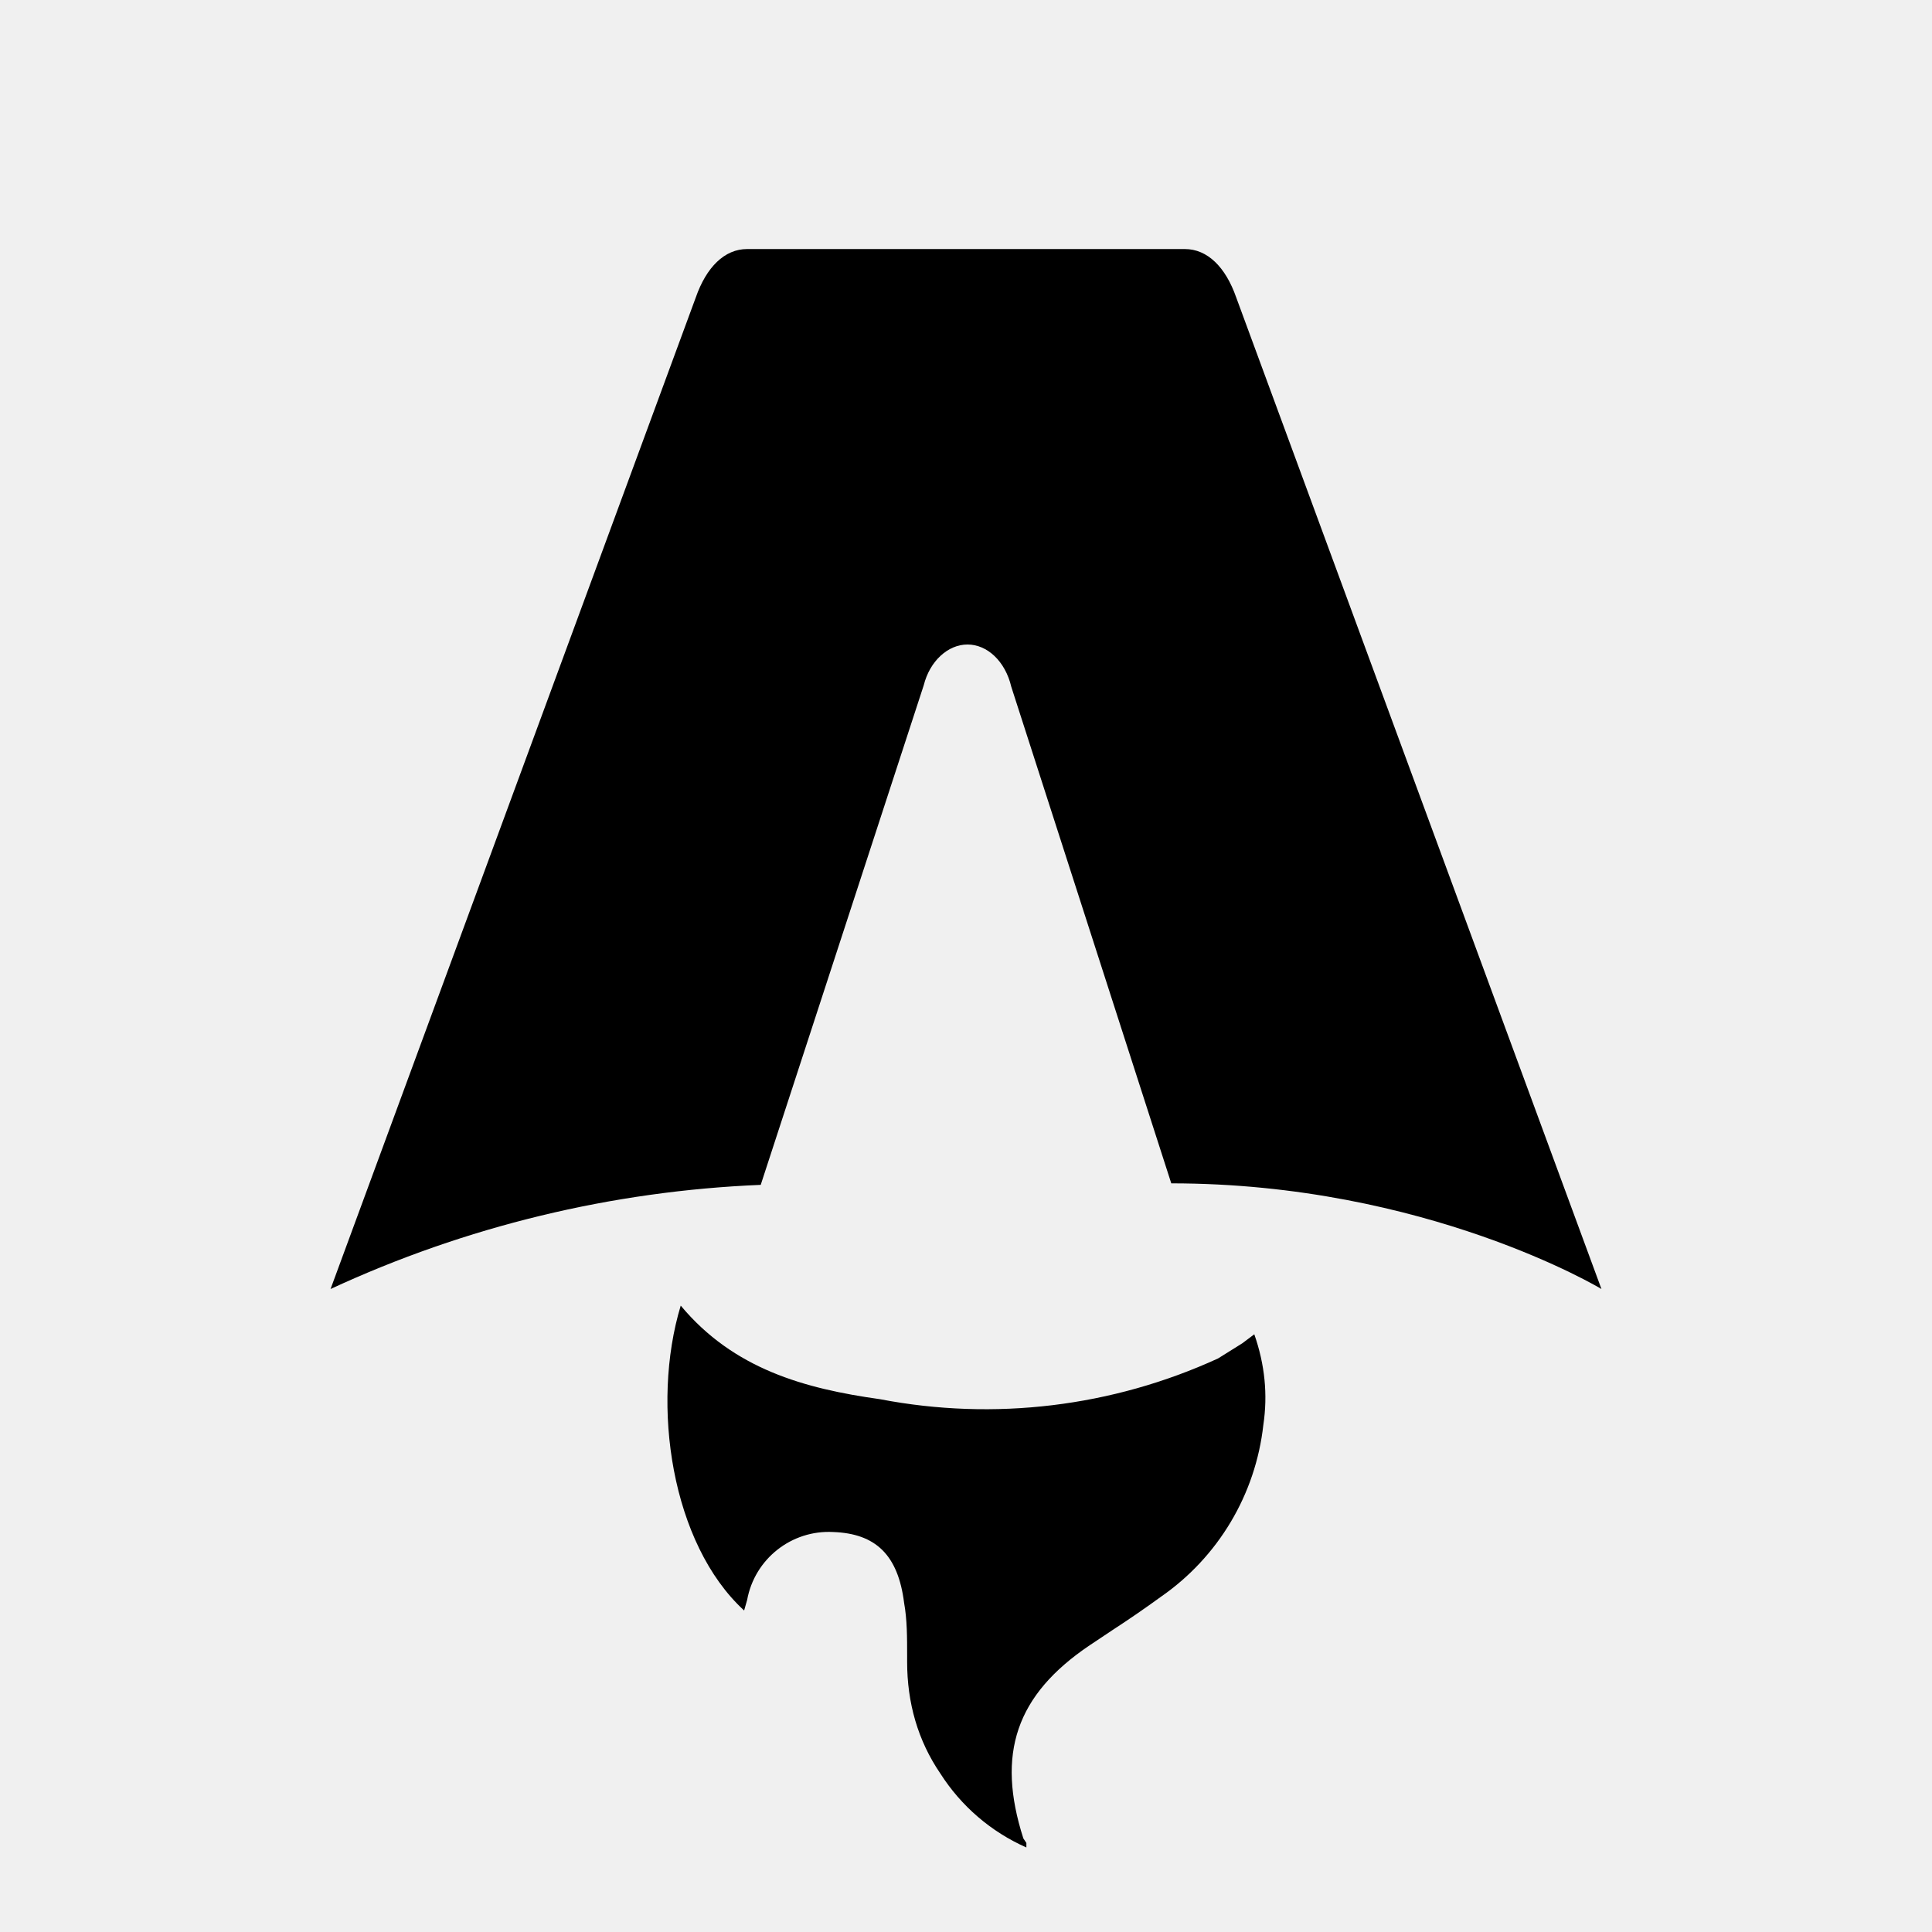
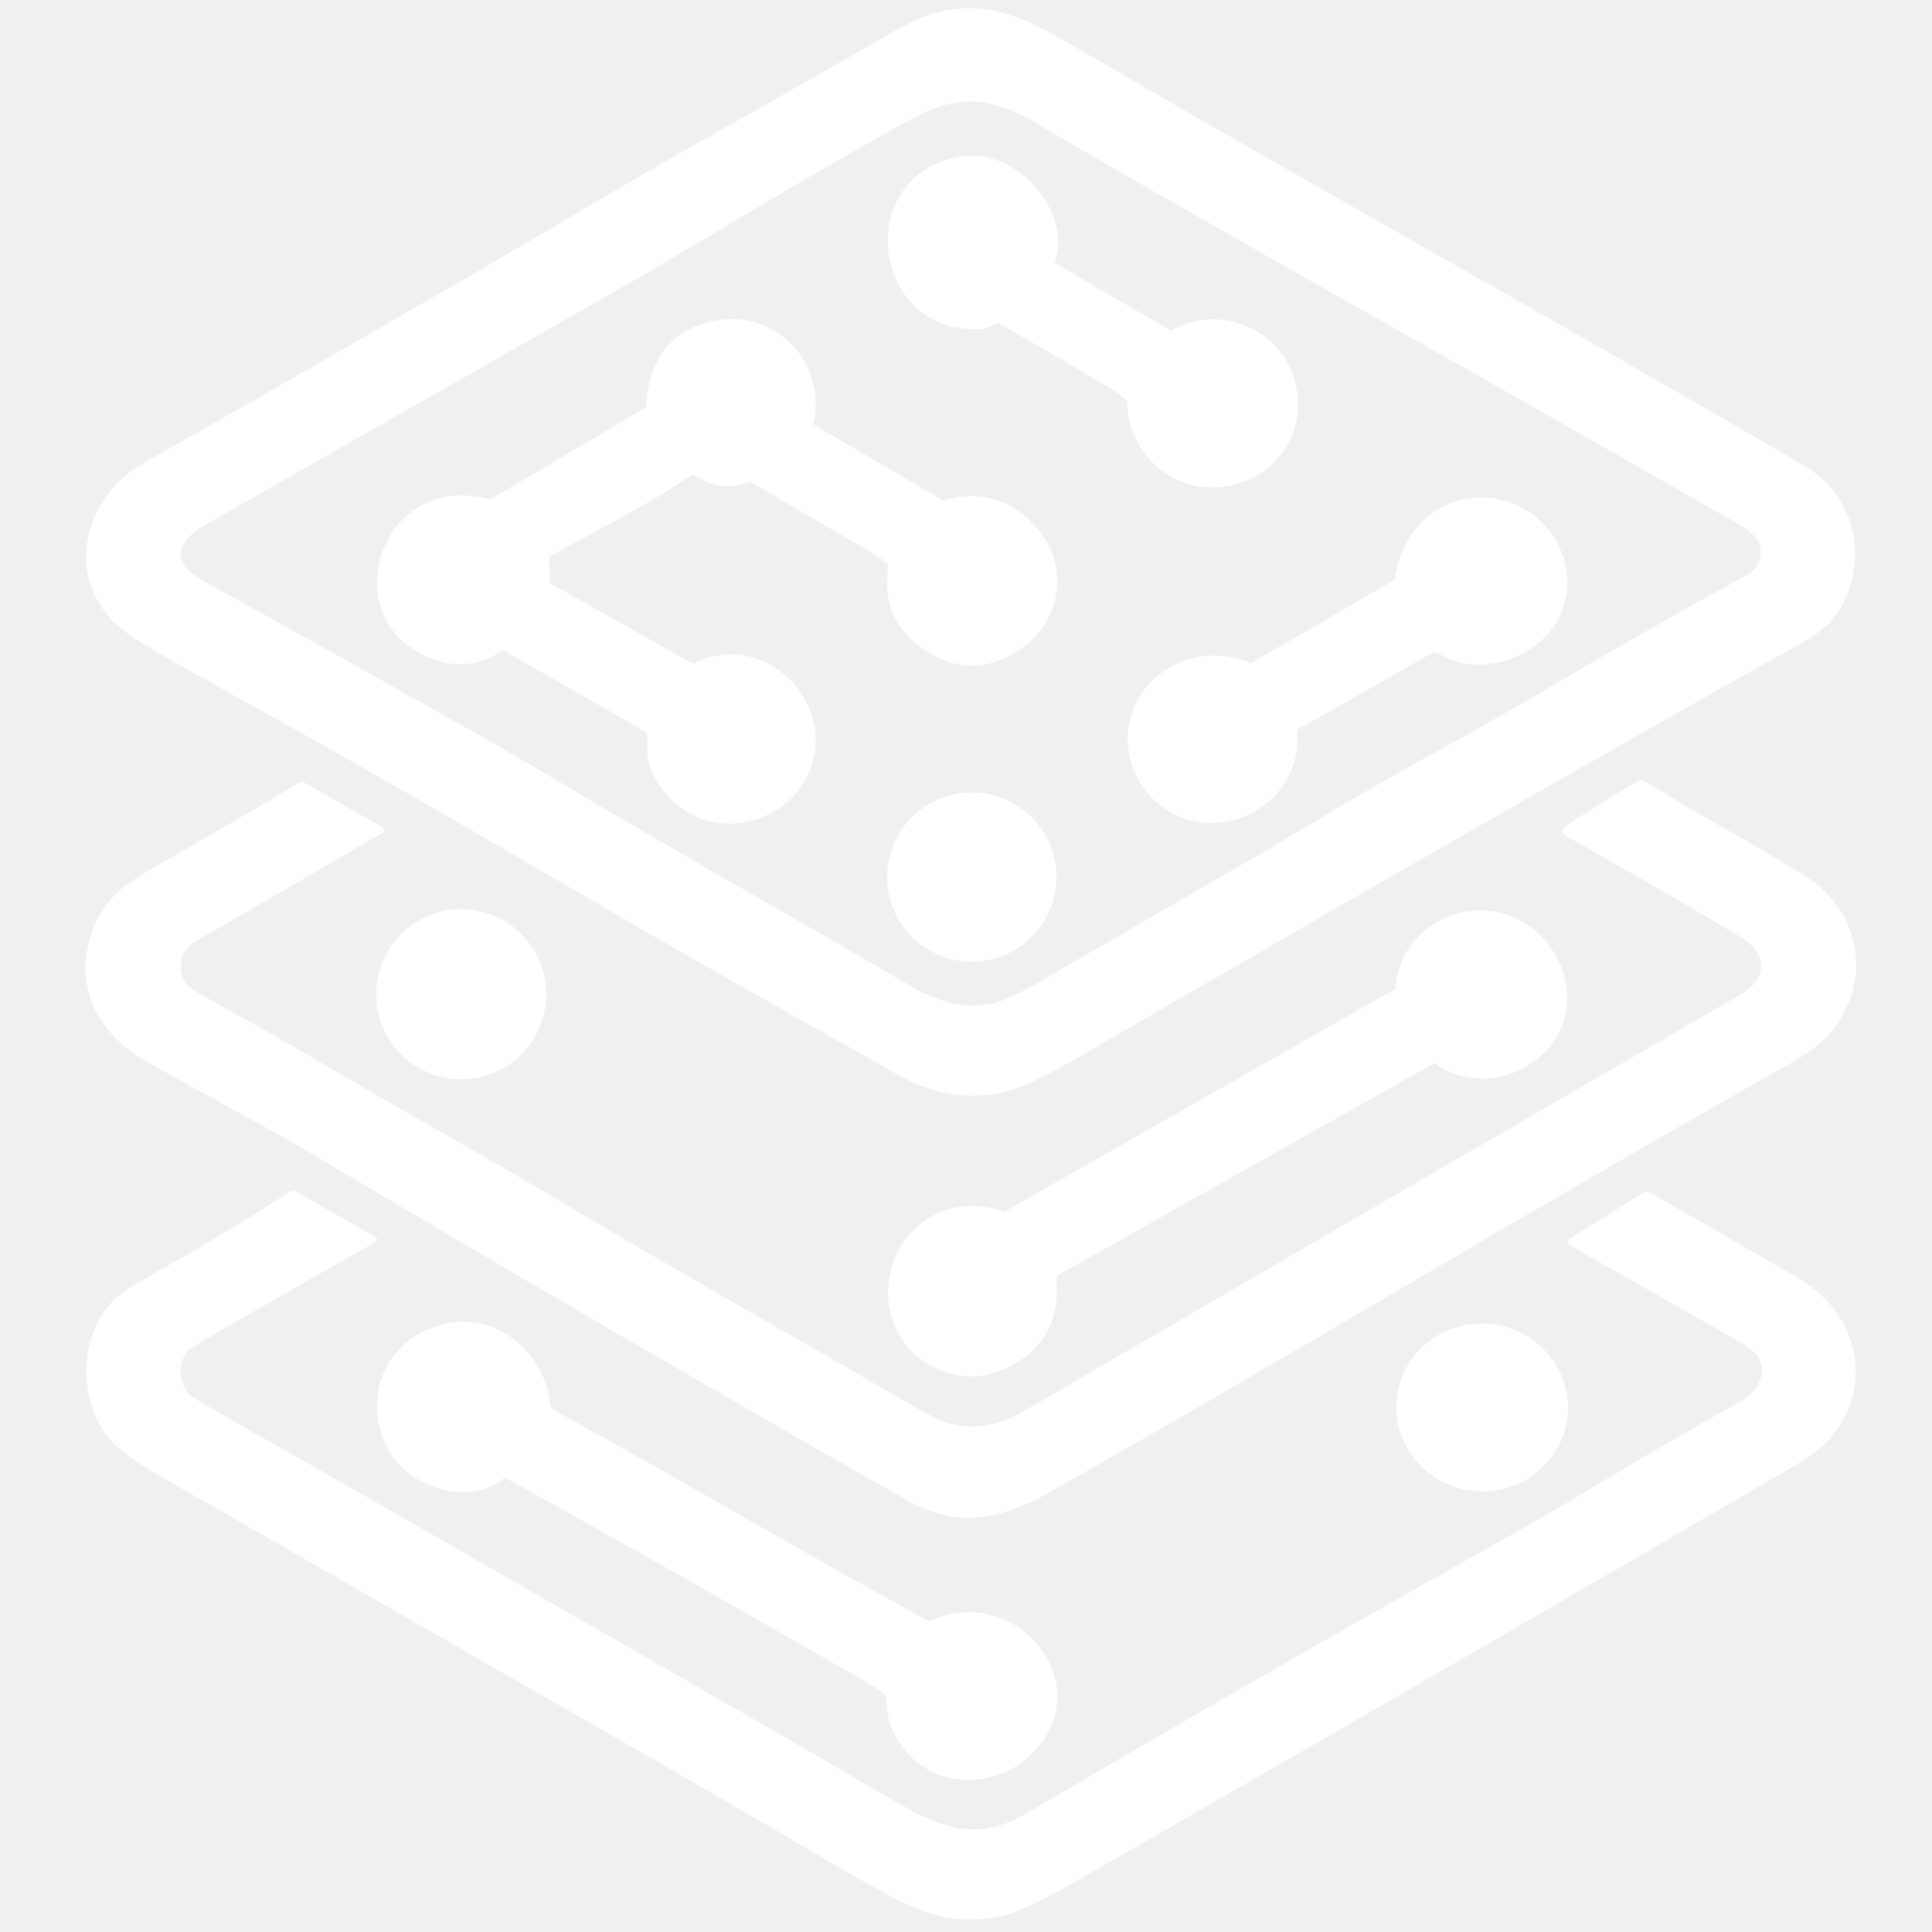
- <svg xmlns="http://www.w3.org/2000/svg" fill="none" viewBox="0 0 128 128">
-   <path d="M50.4 78.5a75.1 75.1 0 0 0-28.5 6.9l24.2-65.7c.7-2 1.9-3.2 3.4-3.2h29c1.5 0 2.7 1.2 3.4 3.2l24.2 65.7s-11.6-7-28.5-7L67 45.5c-.4-1.7-1.6-2.8-2.9-2.8-1.3 0-2.5 1.1-2.9 2.7L50.4 78.5Zm-1.1 28.2Zm-4.2-20.2c-2 6.6-.6 15.8 4.2 20.2a17.5 17.5 0 0 1 .2-.7 5.5 5.5 0 0 1 5.7-4.5c2.8.1 4.3 1.5 4.7 4.7.2 1.1.2 2.3.2 3.5v.4c0 2.7.7 5.2 2.2 7.4a13 13 0 0 0 5.7 4.9v-.3l-.2-.3c-1.8-5.6-.5-9.5 4.4-12.8l1.5-1a73 73 0 0 0 3.2-2.2 16 16 0 0 0 6.8-11.4c.3-2 .1-4-.6-6l-.8.6-1.6 1a37 37 0 0 1-22.4 2.7c-5-.7-9.7-2-13.2-6.2Z" />
-   <style>
-         path { fill: #000; }
-         @media (prefers-color-scheme: dark) {
-             path { fill: #FFF; }
-         }
-     </style>
+ <svg xmlns="http://www.w3.org/2000/svg" fill="none" viewBox="0 0 200 200">
+   <path fill="#fff" stroke="#fff" stroke-width=".304" d="M52.105 152.885c-3.687 3.071-9.782.793-11.75-2.829-2.837-5.215-.421-11.314 5.563-12.834 5.368-1.359 10.391 2.902 10.9 8.266.025.253.218.479.578.678 11.838 6.493 24.863 14.246 38.624 21.758.112.061.227.065.344.012 2.341-1.029 4.615-1.167 6.823-.414 5.058 1.731 7.979 7.677 4.782 12.428-4.054 6.03-13.228 5.529-15.713-1.662-.272-.796-.295-1.857-.436-2.783-.01-.061-.032-.118-.065-.17-.033-.051-.076-.095-.127-.129-1.054-.689-2.119-1.345-3.193-1.968-11.948-6.896-23.955-13.69-36.02-20.38-.11-.061-.213-.052-.31.027Zm110.018-6.379c-.209 2.253-1.326 4.33-3.105 5.772-1.778 1.442-4.073 2.133-6.379 1.919-1.142-.106-2.253-.431-3.268-.956-1.016-.525-1.916-1.24-2.65-2.104-.735-.864-1.288-1.86-1.63-2.931-.341-1.072-.464-2.198-.36-3.314.209-2.253 1.326-4.33 3.104-5.772 1.779-1.443 4.074-2.133 6.38-1.919 1.142.106 2.253.431 3.268.956 1.015.525 1.916 1.24 2.65 2.104.734.864 1.288 1.86 1.629 2.931.342 1.072.464 2.198.361 3.314Z" />
+   <path fill="#fff" stroke="#fff" stroke-width=".304" d="M90.615 185.458c5.387 3.147 9.626 5.984 15.697 2.408 17.028-10.016 34.161-19.853 51.4-29.512 2.047-1.148 4.25-2.437 6.608-3.867 5.376-3.251 10.802-6.415 16.28-9.491 1.612-.904 2.588-3.109 1.424-4.736-.605-.85-1.926-1.512-2.91-2.079-5.439-3.117-10.942-6.24-16.509-9.369-.04-.023-.074-.055-.098-.095-.023-.04-.036-.085-.038-.131-.001-.047.01-.092.032-.133.022-.041.054-.075.093-.1l7.657-4.798c.133-.081.267-.083.402-.003 5.113 2.94 10.211 5.874 15.296 8.802 7.749 4.46 8.216 14.315.214 18.978-28.57 16.653-53.628 31.142-75.176 43.468-3.178 1.817-5.474 2.912-6.888 3.285-3.479.908-6.921.519-10.326-1.168-5.1-2.531-11.187-6.344-15.966-9.101-20.029-11.545-40.075-23.059-60.137-34.542-3.058-1.751-5.049-3.123-5.973-4.116-3.419-3.68-3.664-10.782.356-14.622.63-.605 1.785-1.373 3.465-2.305 4.98-2.762 9.861-5.688 14.645-8.779.115-.074.234-.077.356-.008l8.324 4.798c.016.009.029.022.038.038.009.015.014.033.014.052 0 .018-.005.036-.014.052s-.022.029-.038.038c-5.623 3.17-11.246 6.39-16.869 9.659-1.552.901-2.417 1.445-2.596 1.631-1.26 1.298-1.103 4.078.613 5.119 5.617 3.404 11.635 6.624 17.064 9.767 17.826 10.326 35.775 20.461 53.559 30.86Zm-34.215-82.535c0 2.295-.912 4.496-2.534 6.119-1.623 1.623-3.824 2.534-6.118 2.534-2.295 0-4.496-.911-6.119-2.534-1.623-1.623-2.534-3.824-2.534-6.119s.912-4.495 2.534-6.118c1.623-1.623 3.824-2.534 6.119-2.534 2.295 0 4.496.912 6.118 2.534 1.623 1.623 2.534 3.823 2.534 6.118Z" />
+   <path fill="#fff" stroke="#fff" stroke-width=".304" d="M144.636 102.237c.425-6.214 7.309-9.629 12.528-6.888 5.44 2.86 6.876 10.387 1.673 14.312-2.96 2.232-7.056 2.584-10.18.283-.082-.059-.168-.064-.257-.015l-38.942 21.942c-.08.046-.146.113-.19.195-.043.081-.062.173-.055.264.376 4.666-1.608 7.84-5.949 9.522-1.322.513-2.738.619-4.246.318-4.771-.95-7.646-5.242-6.781-10.05.973-5.414 6.444-8.458 11.555-6.57.12.046.235.037.345-.027l40.304-22.976c.056-.032.102-.077.136-.131.034-.054.055-.116.059-.179Z" />
+   <path fill="#fff" stroke="#fff" stroke-width=".304" d="m31.66 81.278 7.887 4.526c.022.013.041.031.054.054.013.022.02.048.021.073 0.0.026-.006.051-.018.074-.012.023-.03.042-.052.055-6.345 3.721-12.674 7.392-18.986 11.011-1.581.907-2.293 1.976-1.899 3.764.26 1.187 1.309 1.842 2.316 2.397 5.189 2.856 10.332 5.791 15.43 8.806 6.191 3.656 12.524 7.121 18.676 10.777 9.71 5.774 19.474 11.452 29.293 17.034 2.458 1.399 4.904 2.818 7.34 4.258 3.336 1.97 5.374 3.069 6.114 3.296 2.69.827 5.419.435 8.186-1.175 33.707-19.626 58.448-34.001 74.222-43.126 1.49-.862 2.646-2.236 2.072-4.021-.399-1.248-1.754-2.048-2.864-2.707-5.669-3.362-11.452-6.7-17.348-10.016-.255-.143-.285-.323-.088-.54.128-.14.337-.306.628-.498 2.32-1.516 4.673-2.981 7.06-4.395.112-.066.226-.065.341.004 5.448 3.365 11.551 6.631 16.704 9.863 4.794 3.006 6.635 8.618 4.139 13.726-1.842 3.768-5.107 5.1-8.591 7.091-13.102 7.481-26.152 15.053-39.149 22.715-11.182 6.591-22.41 13.105-33.684 19.542-5.311 3.032-9.836 4.514-15.499 1.298-20.335-11.558-40.552-23.318-60.65-35.281-5.965-3.55-12.202-6.789-18.267-10.234-2.623-1.49-4.816-3.844-5.663-6.727-1.03-3.507.069-7.508 2.577-10.146.727-.766 2.106-1.728 4.135-2.887 4.982-2.841 9.895-5.711 14.737-8.611.123-.074.264-.113.41-.113.145 0 .29.039.417.113Z" />
+   <path fill="#fff" fill-rule="evenodd" d="M111.668 5.26c-5.013-2.924-9.05-5.278-14.716-3.811-1.337.345-3.544 1.418-6.62 3.22-4.288 2.51-8.617 4.953-12.945 7.395-4.915 2.773-9.829 5.547-14.683 8.417-14.375 8.5-30.299 17.695-47.77 27.586-5.697 3.224-8.036 10.613-3.442 15.812.881.998 2.513 2.177 4.897 3.538 3.367 1.922 8.527 4.808 15.479 8.657 4.673 2.586 15.775 8.992 33.306 19.22 3.885 2.267 13.144 7.531 27.777 15.793 3.801 2.144 7.61 2.712 11.429 1.704 1.404-.37 3.694-1.473 6.872-3.308 3.564-2.058 7.126-4.118 10.689-6.178l.004-.002c21.28-12.304 42.565-24.611 64.016-36.617 1.565-.873 2.631-1.608 3.197-2.205 2.592-2.715 3.339-6.884 2.229-10.376-.797-2.494-2.451-4.472-4.962-5.934-12.4-7.216-24.841-14.361-37.322-21.437-12.267-6.953-24.499-13.967-36.694-21.042-.25-.145-.497-.289-.741-.432ZM94.119 102.159c2.787 1.631 5.555 2.527 8.699 1.853 1.166-.25 3.1-1.172 5.8-2.765 3.937-2.318 7.947-4.631 11.978-6.956 6.107-3.523 12.262-7.073 18.284-10.713 2.697-1.631 6.201-3.578 9.912-5.641 3.66-2.034 7.522-4.181 11.012-6.247 6.973-4.13 14.015-8.144 21.126-12.041.58-.319.968-.69 1.164-1.114 1.038-2.274-.517-3.553-2.266-4.552-15.534-8.87-31.087-17.705-46.657-26.506-8.737-4.939-17.435-9.941-26.096-15.005-4.602-2.688-8.013-2.86-12.646-.356-6.384 3.457-12.689 7.208-18.846 10.871-4.045 2.407-8.026 4.775-11.925 6.998-13.839 7.887-27.677 15.775-41.514 23.665-.1.057-.203.115-.308.174-1.054.595-2.305 1.301-2.858 2.276-1.179 2.075.391 3.262 2.129 4.227 19.069 10.593 31.023 17.336 35.859 20.231 7.42 4.439 14.915 8.753 22.409 13.067 4.922 2.833 9.844 5.666 14.745 8.535Z" clip-rule="evenodd" />
+   <path stroke="#fff" stroke-width=".304" d="M121.941 103.305c-3.563 2.06-7.125 4.12-10.689 6.178-3.178 1.835-5.468 2.938-6.872 3.308-3.819 1.008-7.628.44-11.429-1.704-14.633-8.262-23.892-13.527-27.777-15.793-17.53-10.228-28.632-16.634-33.306-19.22-6.953-3.849-12.113-6.735-15.479-8.657-2.384-1.36-4.016-2.54-4.897-3.538-4.594-5.199-2.255-12.589 3.442-15.812 17.472-9.891 33.395-19.086 47.77-27.586 4.853-2.87 9.768-5.644 14.683-8.417 4.328-2.442 8.657-4.885 12.945-7.395 3.076-1.802 5.282-2.875 6.62-3.22 5.666-1.468 9.703.887 14.716 3.811.244.143.491.287.741.432 12.195 7.075 24.427 14.09 36.694 21.042 12.481 7.075 24.922 14.221 37.322 21.437 2.511 1.463 4.165 3.441 4.962 5.934 1.11 3.492.363 7.661-2.229 10.376-.566.597-1.632 1.332-3.197 2.205-21.451 12.006-42.736 24.313-64.016 36.617m-.004.002.004-.002m-.004.002c.002-.001.003-.002.004-.002m-19.127.709c-3.144.674-5.912-.222-8.699-1.853-4.901-2.869-9.823-5.702-14.745-8.535-7.494-4.314-14.988-8.627-22.409-13.067-4.837-2.894-16.79-9.638-35.859-20.231-1.738-.965-3.308-2.152-2.129-4.227.554-.975 1.804-1.681 2.858-2.276.105-.059.208-.117.308-.174 13.837-7.89 27.675-15.778 41.514-23.665 3.898-2.222 7.88-4.591 11.925-6.998 6.157-3.663 12.462-7.414 18.846-10.871 4.633-2.504 8.044-2.332 12.646.356 8.661 5.064 17.359 10.066 26.096 15.005 15.57 8.801 31.123 17.636 46.657 26.506 1.749.999 3.304 2.278 2.266 4.552-.196.424-.584.795-1.164 1.114-7.111 3.898-14.153 7.911-21.126 12.041-3.49 2.066-7.352 4.213-11.012 6.247-3.711 2.063-7.215 4.01-9.912 5.641-6.022 3.639-12.177 7.19-18.284 10.713-4.031 2.325-8.041 4.638-11.978 6.956-2.7 1.593-4.634 2.515-5.8 2.765Z" />
+   <path fill="#fff" stroke="#fff" stroke-width=".304" d="M109.046 27.158c-.013.037-.012.077.001.113.013.036.039.067.072.086l11.915 6.949c.059.034.126.052.195.052.068 0 .136-.018.195-.052 4.755-2.726 10.862-.119 12.39 4.866 1.298 4.234-.544 8.538-4.599 10.349-5.892 2.627-12.271-1.505-12.393-7.968-.001-.059-.015-.117-.041-.17-.026-.053-.063-.1-.108-.137-.57-.465-1.174-.887-1.815-1.267-3.76-2.244-7.544-4.442-11.352-6.597-.112-.064-.23-.071-.352-.023-.617.249-1.157.54-1.819.567-10.797.475-12.914-15.211-2.397-17.463 2.387-.513 4.637.05 6.75 1.688 2.588 2.006 4.518 5.674 3.358 9.005ZM84.083 43.632c-.041.091-.047.193-.016.288.03.095.095.175.181.225l13.213 7.738c.102.059.209.071.322.038 3.356-.952 6.279-.246 8.767 2.117 4.346 4.131 3.385 10.628-1.776 13.531-3.362 1.889-6.652 1.526-9.87-1.087-2.376-1.932-3.305-4.557-2.787-7.876.009-.061.003-.123-.018-.181-.021-.058-.057-.109-.104-.149-.533-.465-1.276-.973-2.228-1.524-3.984-2.312-7.966-4.628-11.945-6.945-.115-.066-.234-.078-.356-.034-1.953.704-3.78.471-5.483-.701-.07-.049-.153-.075-.239-.076-.085-.001-.169.024-.24.072-4.587 3.124-9.736 5.67-14.603 8.35-.115.061-.171.157-.169.287l.019 2.362c.001.114.033.226.091.324.059.098.142.179.242.235l14.289 8.059c.109.062.231.097.355.102.124.005.248-.019.361-.071 7.657-3.58 15.487 5.353 10.755 12.535-.914 1.386-2.173 2.425-3.779 3.116-4.656 1.999-9.579-.13-11.543-4.786-.49-1.164-.31-2.293-.371-3.576-.008-.153-.078-.268-.21-.345l-14.633-8.427c-.122-.071-.244-.069-.364.008-2.198 1.404-4.448 1.724-6.75.961-10.41-3.453-6.248-18.439 4.342-16.605.362.064.726.128 1.091.192.135.023.263 0 .383-.069l15.736-9.296c.086-.051.158-.121.21-.206.052-.085.082-.181.088-.28.278-4.505 2.325-7.304 6.141-8.396 6.191-1.773 11.743 3.139 11.053 9.422-.031.281-.082.503-.153.666Zm64.21 23.764-14.006 7.975c-.055.03-.1.077-.13.134-.029.057-.041.121-.034.184.7 7.362-7.907 12.026-13.749 7.688-4.874-3.618-4.591-10.95.62-14.051 2.575-1.529 5.37-1.722 8.385-.578.05.019.104.027.158.023.053-.004.105-.02.152-.046l14.721-8.557c.05-.03.092-.071.124-.119.031-.049.05-.103.056-.16.682-6.597 7.554-10.46 13.404-6.895 3.864 2.355 5.429 7.742 2.788 11.693-2.321 3.469-7.761 5.165-11.433 3.013-.219-.128-.448-.237-.685-.329-.06-.024-.124-.034-.188-.029-.065.005-.127.024-.183.056Zm-39.081 23.393c0 2.284-.908 4.474-2.522 6.089-1.615 1.615-3.805 2.522-6.089 2.522-1.131 0-2.251-.223-3.295-.655-1.045-.433-1.994-1.067-2.793-1.867-.8-.8-1.434-1.749-1.867-2.793-.433-1.045-.655-2.164-.655-3.295 0-1.131.223-2.251.655-3.295.433-1.045 1.067-1.994 1.867-2.793.799-.799 1.749-1.434 2.793-1.867 1.045-.433 2.164-.655 3.295-.655 2.284 0 4.474.907 6.089 2.522 1.614 1.615 2.522 3.805 2.522 6.089Z" />
</svg>
